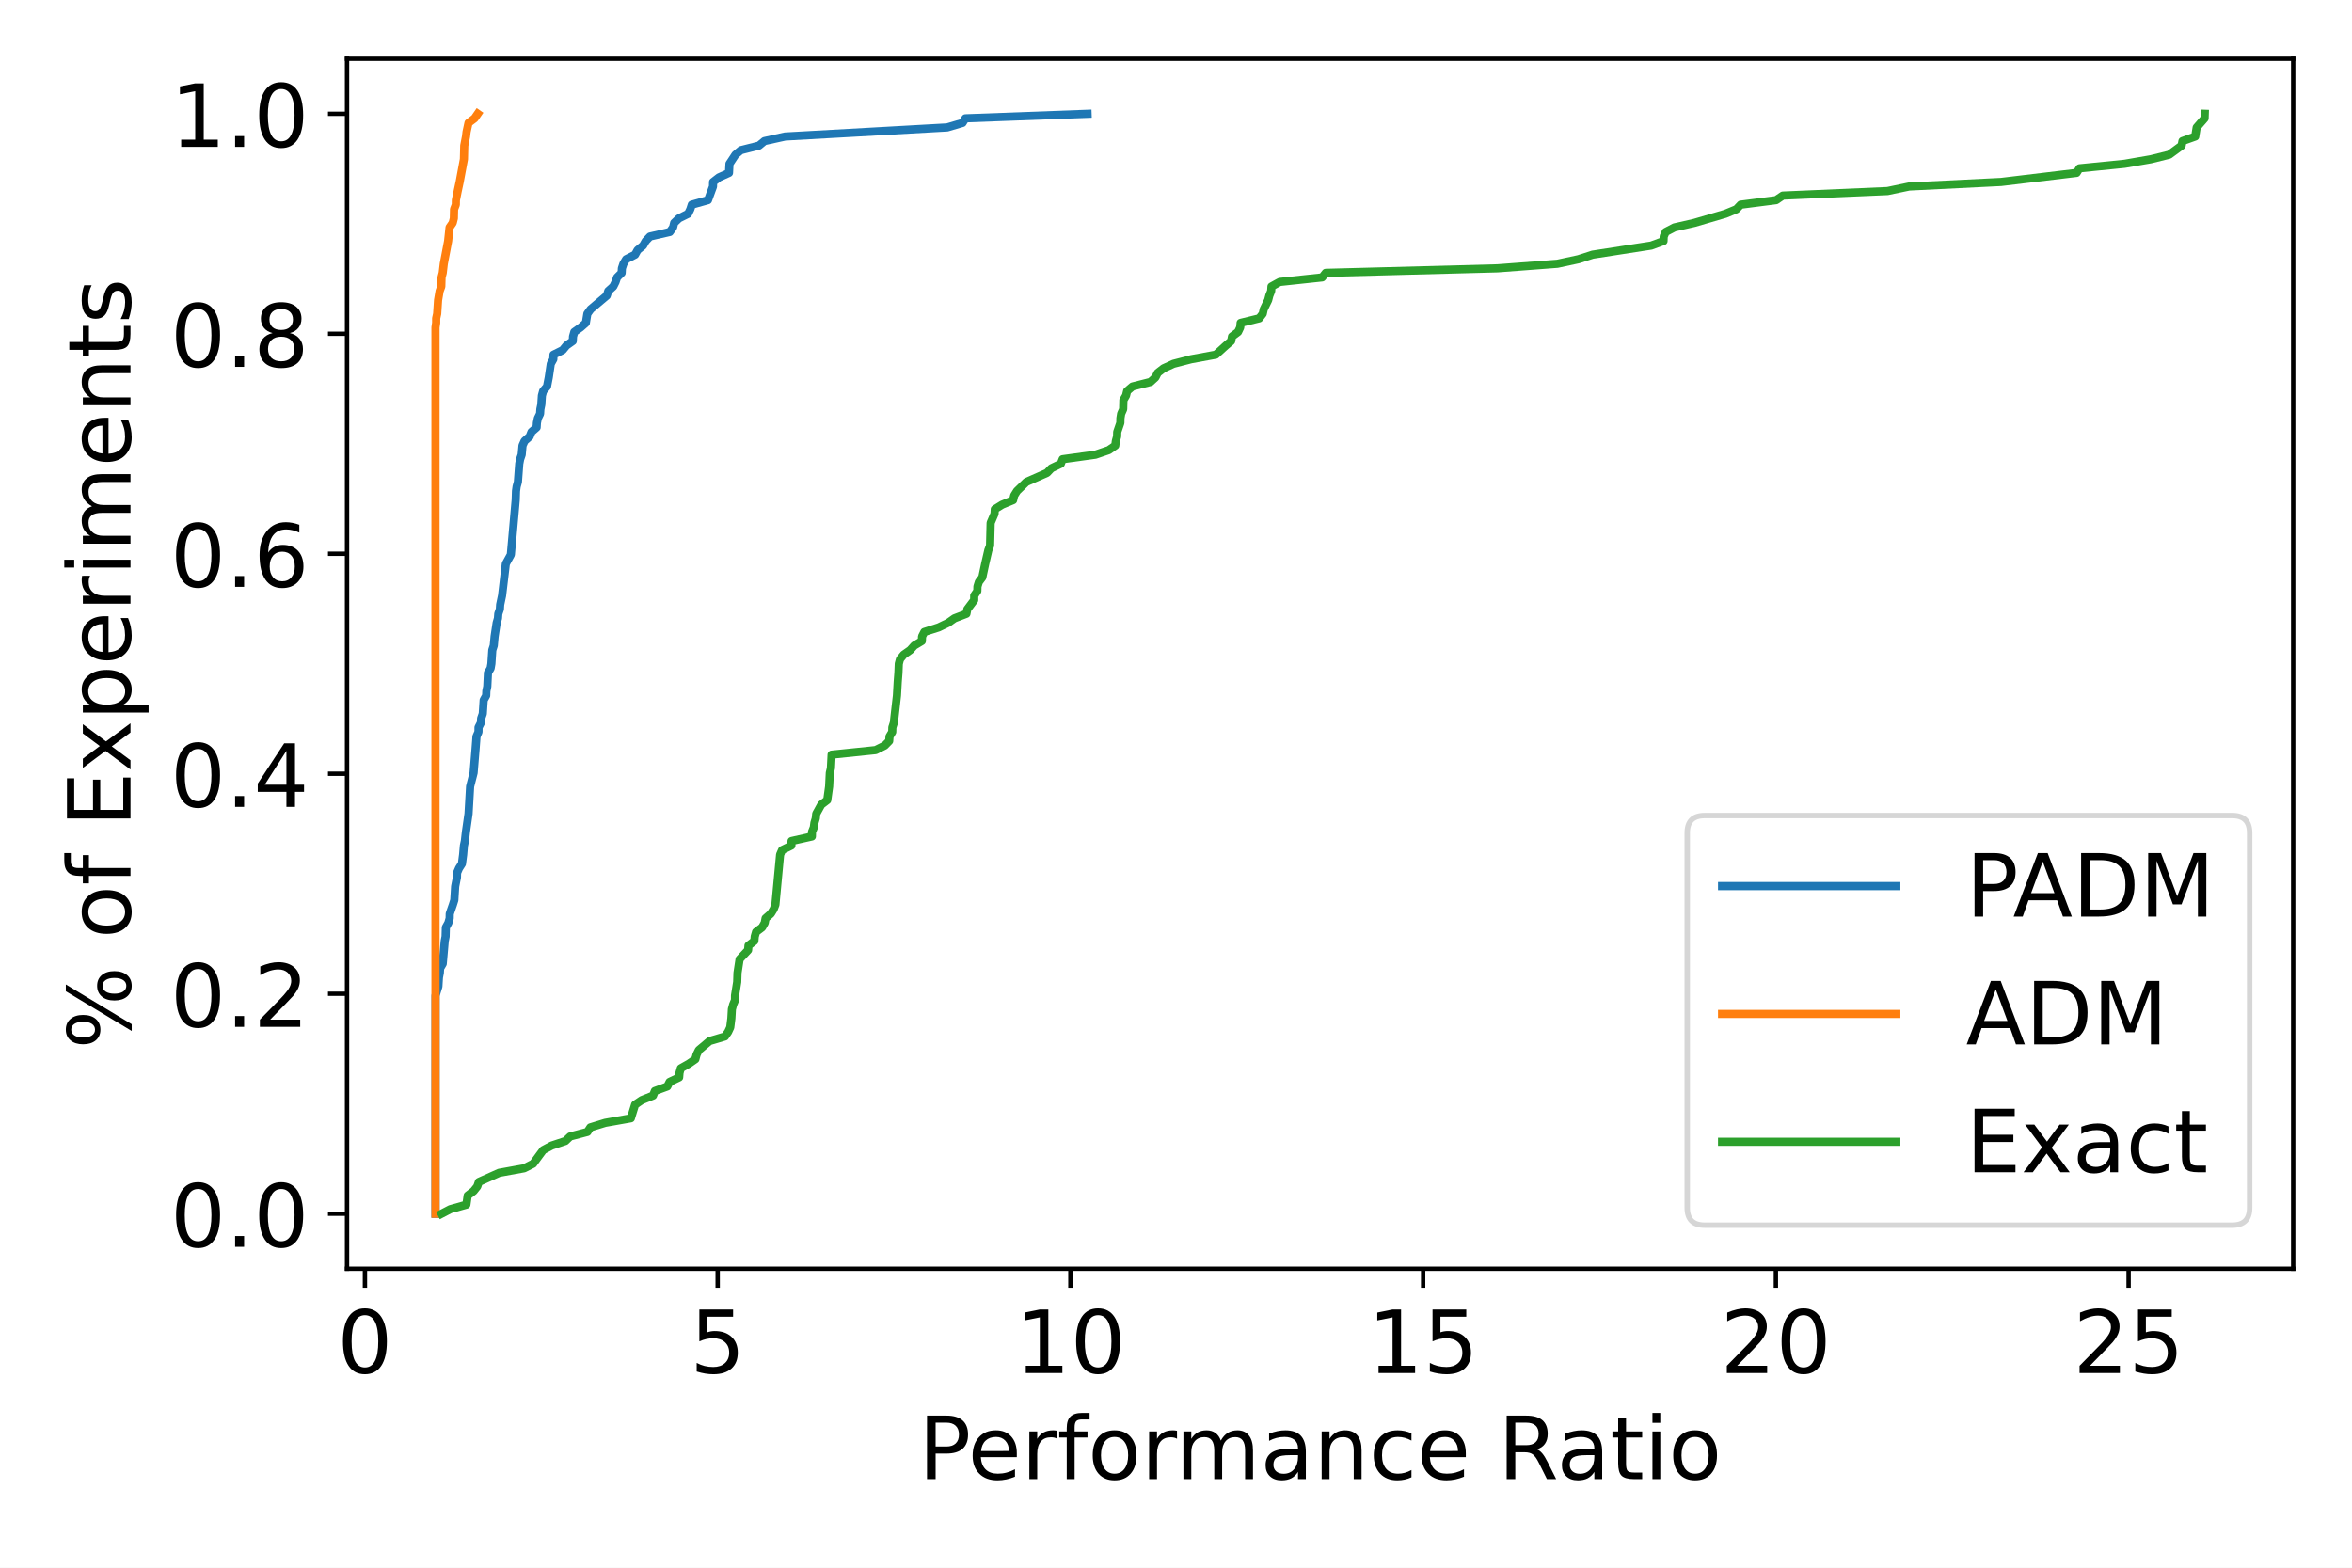
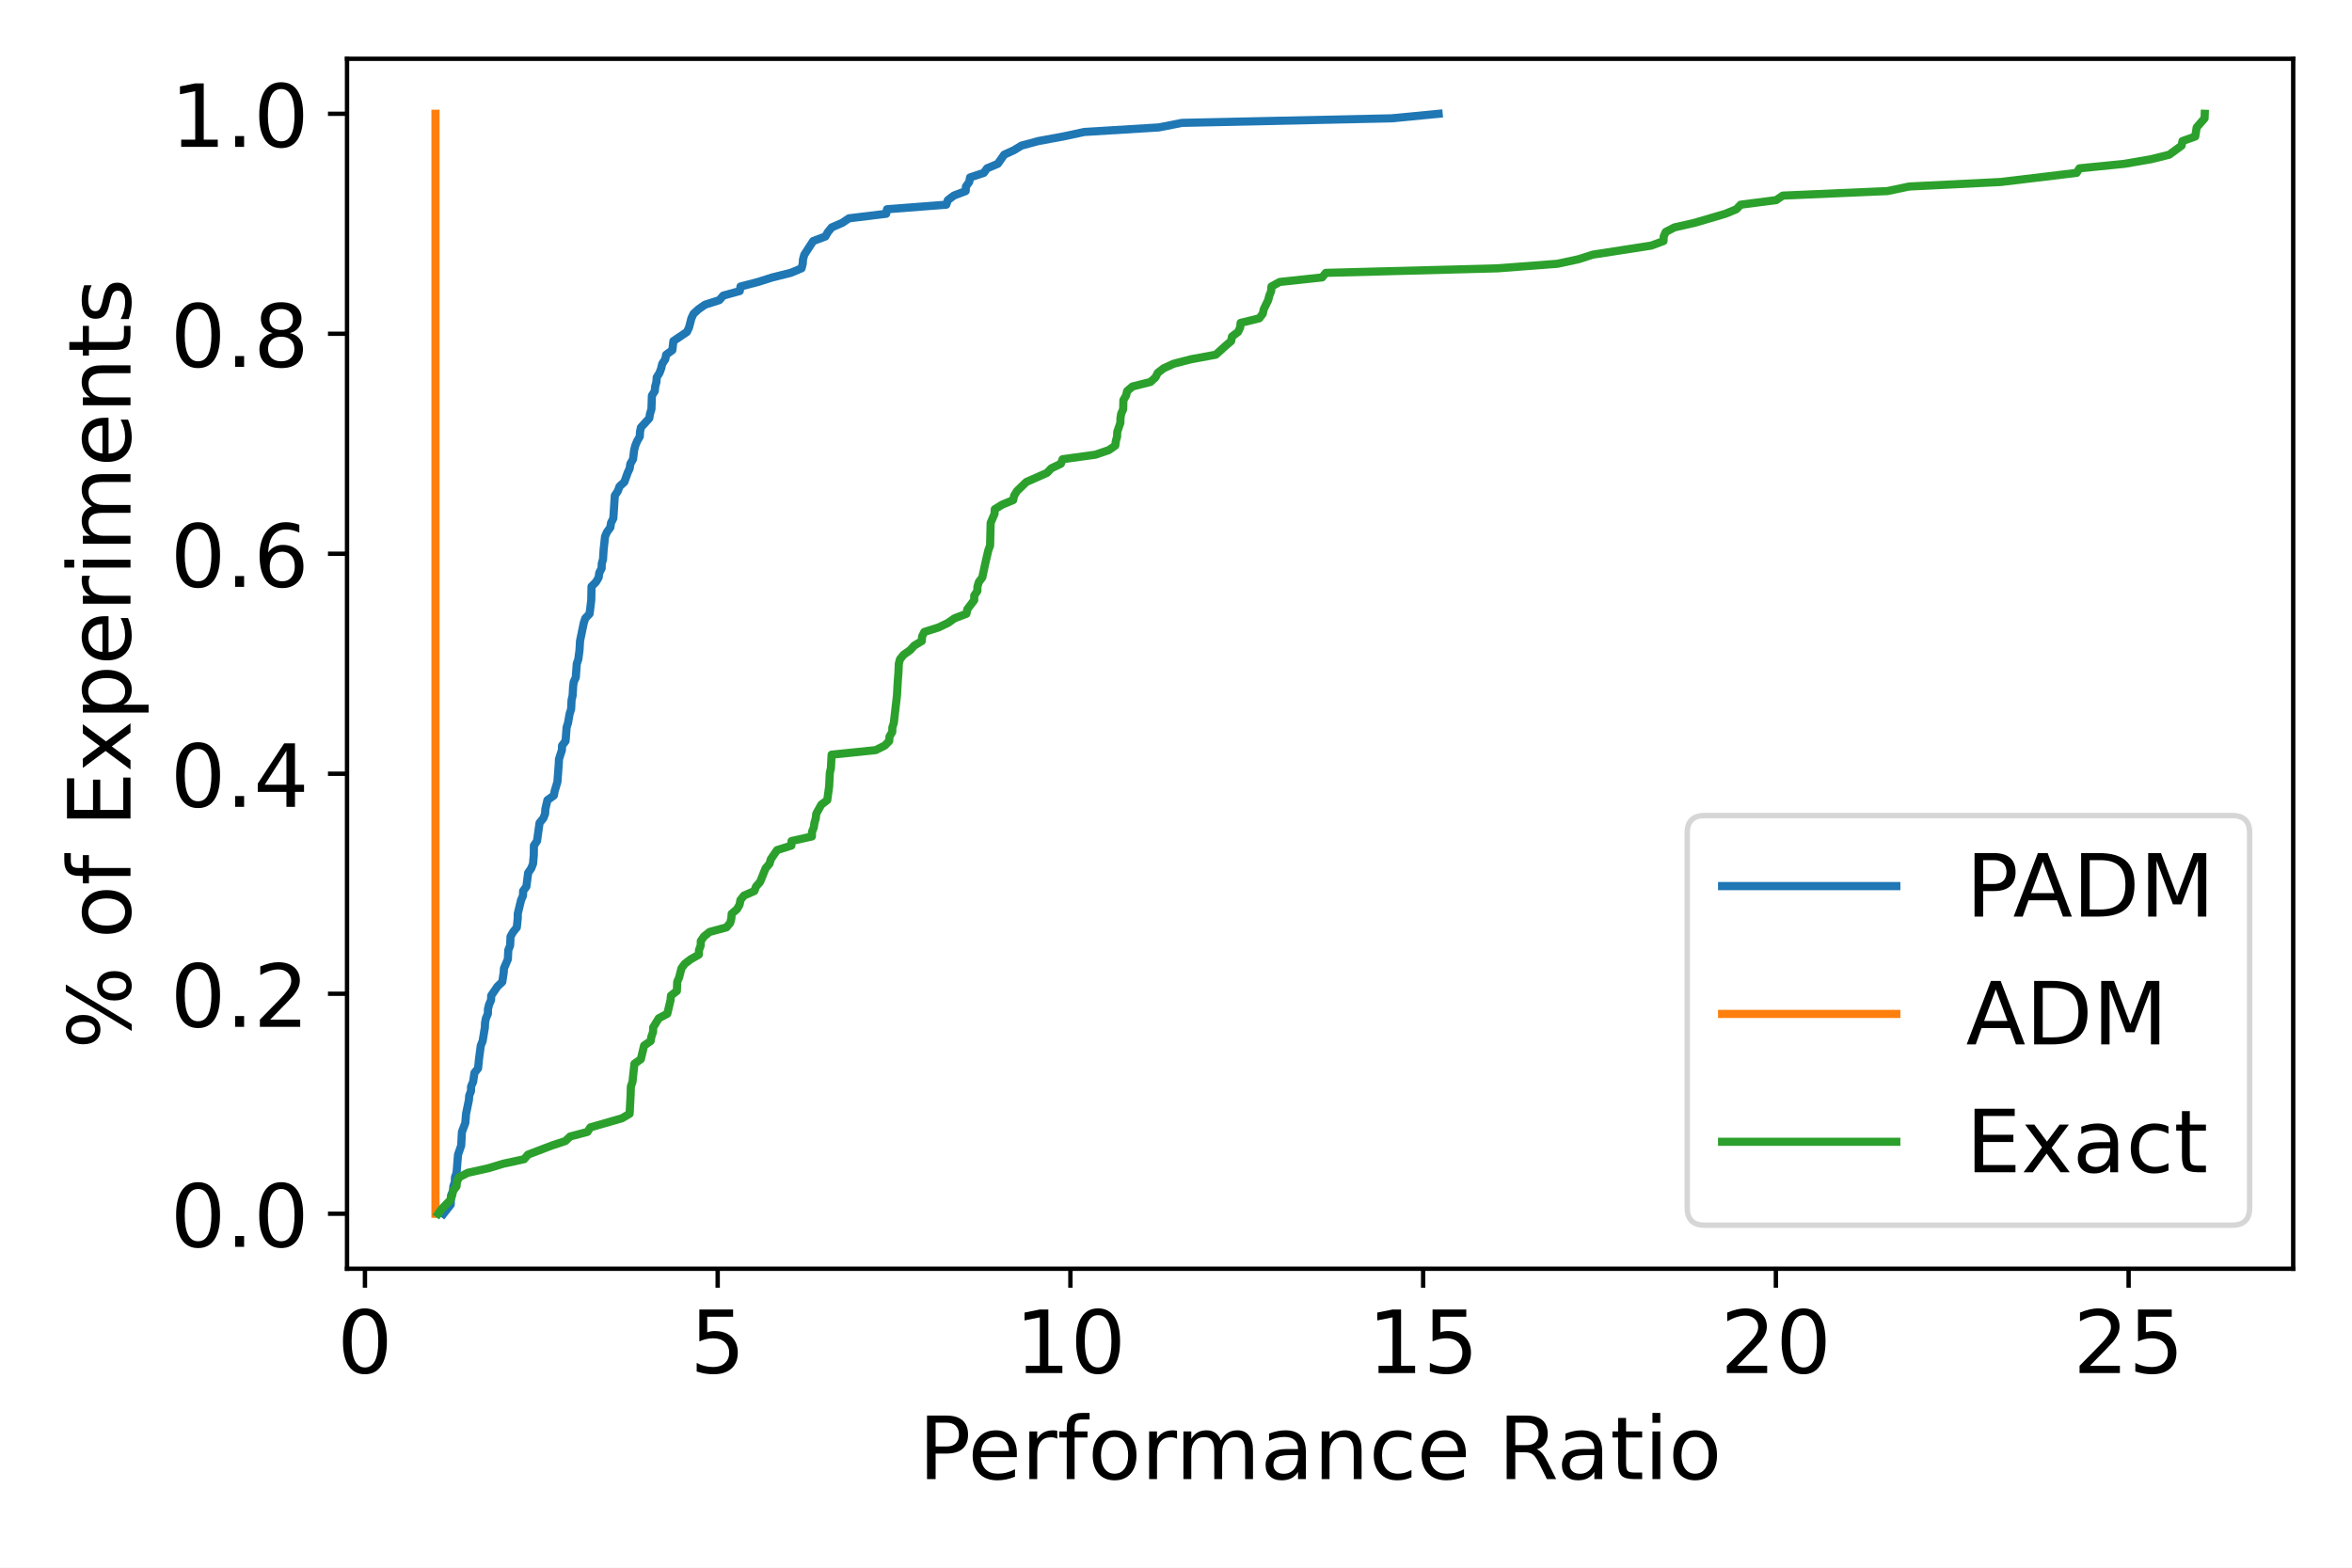
<svg xmlns="http://www.w3.org/2000/svg" xmlns:xlink="http://www.w3.org/1999/xlink" width="432pt" height="288pt" viewBox="0 0 432 288" version="1.1">
  <defs>
    <style type="text/css">*{stroke-linejoin: round; stroke-linecap: butt}</style>
  </defs>
  <g id="figure_1">
    <g id="patch_1">
      <path d="M 0 288  L 432 288  L 432 0  L 0 0  z " style="fill: #ffffff" />
    </g>
    <g id="axes_1">
      <g id="patch_2">
        <path d="M 63.74 233.08  L 421.2 233.08  L 421.2 10.8  L 63.74 10.8  z " style="fill: #ffffff" />
      </g>
      <g id="matplotlib.axis_1">
        <g id="xtick_1">
          <g id="line2d_1">
            <defs>
-               <path id="m99b6106d5b" d="M 0 0  L 0 3.5  " style="stroke: #000000; stroke-width: 0.8" />
-             </defs>
-             <g>
-               <use xlink:href="#m99b6106d5b" x="67.031" y="233.08" style="stroke: #000000; stroke-width: 0.8" />
+               <path id="m016a774d6b" d="M 0 0  L 0 3.5  " style="stroke: #000000; stroke-width: 0.8" />
+             </defs>
+             <g>
+               <use xlink:href="#m016a774d6b" x="67.031" y="233.08" style="stroke: #000000; stroke-width: 0.8" />
            </g>
          </g>
          <g id="text_1">
            <g transform="translate(61.94061 252.2375)scale(0.16 -0.16)">
              <defs>
                <path id="DejaVuSans-30" d="M 2034 4250  Q 1547 4250 1301 3770  Q 1056 3291 1056 2328  Q 1056 1369 1301 889  Q 1547 409 2034 409  Q 2525 409 2770 889  Q 3016 1369 3016 2328  Q 3016 3291 2770 3770  Q 2525 4250 2034 4250  z M 2034 4750  Q 2819 4750 3233 4129  Q 3647 3509 3647 2328  Q 3647 1150 3233 529  Q 2819 -91 2034 -91  Q 1250 -91 836 529  Q 422 1150 422 2328  Q 422 3509 836 4129  Q 1250 4750 2034 4750  z " transform="scale(0.015625)" />
              </defs>
              <use xlink:href="#DejaVuSans-30" />
            </g>
          </g>
        </g>
        <g id="xtick_2">
          <g id="line2d_2">
            <g>
-               <use xlink:href="#m99b6106d5b" x="131.818" y="233.08" style="stroke: #000000; stroke-width: 0.8" />
+               <use xlink:href="#m016a774d6b" x="131.818" y="233.08" style="stroke: #000000; stroke-width: 0.8" />
            </g>
          </g>
          <g id="text_2">
            <g transform="translate(126.7285 252.2375)scale(0.16 -0.16)">
              <defs>
                <path id="DejaVuSans-35" d="M 691 4666  L 3169 4666  L 3169 4134  L 1269 4134  L 1269 2991  Q 1406 3038 1543 3061  Q 1681 3084 1819 3084  Q 2600 3084 3056 2656  Q 3513 2228 3513 1497  Q 3513 744 3044 326  Q 2575 -91 1722 -91  Q 1428 -91 1123 -41  Q 819 9 494 109  L 494 744  Q 775 591 1075 516  Q 1375 441 1709 441  Q 2250 441 2565 725  Q 2881 1009 2881 1497  Q 2881 1984 2565 2268  Q 2250 2553 1709 2553  Q 1456 2553 1204 2497  Q 953 2441 691 2322  L 691 4666  z " transform="scale(0.015625)" />
              </defs>
              <use xlink:href="#DejaVuSans-35" />
            </g>
          </g>
        </g>
        <g id="xtick_3">
          <g id="line2d_3">
            <g>
-               <use xlink:href="#m99b6106d5b" x="196.606" y="233.08" style="stroke: #000000; stroke-width: 0.8" />
+               <use xlink:href="#m016a774d6b" x="196.606" y="233.08" style="stroke: #000000; stroke-width: 0.8" />
            </g>
          </g>
          <g id="text_3">
            <g transform="translate(186.4263 252.2375)scale(0.16 -0.16)">
              <defs>
                <path id="DejaVuSans-31" d="M 794 531  L 1825 531  L 1825 4091  L 703 3866  L 703 4441  L 1819 4666  L 2450 4666  L 2450 531  L 3481 531  L 3481 0  L 794 0  L 794 531  z " transform="scale(0.015625)" />
              </defs>
              <use xlink:href="#DejaVuSans-31" />
              <use xlink:href="#DejaVuSans-30" x="63.623" />
            </g>
          </g>
        </g>
        <g id="xtick_4">
          <g id="line2d_4">
            <g>
-               <use xlink:href="#m99b6106d5b" x="261.394" y="233.08" style="stroke: #000000; stroke-width: 0.8" />
+               <use xlink:href="#m016a774d6b" x="261.394" y="233.08" style="stroke: #000000; stroke-width: 0.8" />
            </g>
          </g>
          <g id="text_4">
            <g transform="translate(251.2142 252.2375)scale(0.16 -0.16)">
              <use xlink:href="#DejaVuSans-31" />
              <use xlink:href="#DejaVuSans-35" x="63.623" />
            </g>
          </g>
        </g>
        <g id="xtick_5">
          <g id="line2d_5">
            <g>
-               <use xlink:href="#m99b6106d5b" x="326.182" y="233.08" style="stroke: #000000; stroke-width: 0.8" />
+               <use xlink:href="#m016a774d6b" x="326.182" y="233.08" style="stroke: #000000; stroke-width: 0.8" />
            </g>
          </g>
          <g id="text_5">
            <g transform="translate(316.0021 252.2375)scale(0.16 -0.16)">
              <defs>
                <path id="DejaVuSans-32" d="M 1228 531  L 3431 531  L 3431 0  L 469 0  L 469 531  Q 828 903 1448 1529  Q 2069 2156 2228 2338  Q 2531 2678 2651 2914  Q 2772 3150 2772 3378  Q 2772 3750 2511 3984  Q 2250 4219 1831 4219  Q 1534 4219 1204 4116  Q 875 4013 500 3803  L 500 4441  Q 881 4594 1212 4672  Q 1544 4750 1819 4750  Q 2544 4750 2975 4387  Q 3406 4025 3406 3419  Q 3406 3131 3298 2873  Q 3191 2616 2906 2266  Q 2828 2175 2409 1742  Q 1991 1309 1228 531  z " transform="scale(0.015625)" />
              </defs>
              <use xlink:href="#DejaVuSans-32" />
              <use xlink:href="#DejaVuSans-30" x="63.623" />
            </g>
          </g>
        </g>
        <g id="xtick_6">
          <g id="line2d_6">
            <g>
-               <use xlink:href="#m99b6106d5b" x="390.97" y="233.08" style="stroke: #000000; stroke-width: 0.8" />
+               <use xlink:href="#m016a774d6b" x="390.97" y="233.08" style="stroke: #000000; stroke-width: 0.8" />
            </g>
          </g>
          <g id="text_6">
            <g transform="translate(380.7899 252.2375)scale(0.16 -0.16)">
              <use xlink:href="#DejaVuSans-32" />
              <use xlink:href="#DejaVuSans-35" x="63.623" />
            </g>
          </g>
        </g>
        <g id="text_7">
          <g transform="translate(168.7012 271.7225)scale(0.16 -0.16)">
            <defs>
              <path id="DejaVuSans-50" d="M 1259 4147  L 1259 2394  L 2053 2394  Q 2494 2394 2734 2622  Q 2975 2850 2975 3272  Q 2975 3691 2734 3919  Q 2494 4147 2053 4147  L 1259 4147  z M 628 4666  L 2053 4666  Q 2838 4666 3239 4311  Q 3641 3956 3641 3272  Q 3641 2581 3239 2228  Q 2838 1875 2053 1875  L 1259 1875  L 1259 0  L 628 0  L 628 4666  z " transform="scale(0.015625)" />
              <path id="DejaVuSans-65" d="M 3597 1894  L 3597 1613  L 953 1613  Q 991 1019 1311 708  Q 1631 397 2203 397  Q 2534 397 2845 478  Q 3156 559 3463 722  L 3463 178  Q 3153 47 2828 -22  Q 2503 -91 2169 -91  Q 1331 -91 842 396  Q 353 884 353 1716  Q 353 2575 817 3079  Q 1281 3584 2069 3584  Q 2775 3584 3186 3129  Q 3597 2675 3597 1894  z M 3022 2063  Q 3016 2534 2758 2815  Q 2500 3097 2075 3097  Q 1594 3097 1305 2825  Q 1016 2553 972 2059  L 3022 2063  z " transform="scale(0.015625)" />
              <path id="DejaVuSans-72" d="M 2631 2963  Q 2534 3019 2420 3045  Q 2306 3072 2169 3072  Q 1681 3072 1420 2755  Q 1159 2438 1159 1844  L 1159 0  L 581 0  L 581 3500  L 1159 3500  L 1159 2956  Q 1341 3275 1631 3429  Q 1922 3584 2338 3584  Q 2397 3584 2469 3576  Q 2541 3569 2628 3553  L 2631 2963  z " transform="scale(0.015625)" />
              <path id="DejaVuSans-66" d="M 2375 4863  L 2375 4384  L 1825 4384  Q 1516 4384 1395 4259  Q 1275 4134 1275 3809  L 1275 3500  L 2222 3500  L 2222 3053  L 1275 3053  L 1275 0  L 697 0  L 697 3053  L 147 3053  L 147 3500  L 697 3500  L 697 3744  Q 697 4328 969 4595  Q 1241 4863 1831 4863  L 2375 4863  z " transform="scale(0.015625)" />
              <path id="DejaVuSans-6f" d="M 1959 3097  Q 1497 3097 1228 2736  Q 959 2375 959 1747  Q 959 1119 1226 758  Q 1494 397 1959 397  Q 2419 397 2687 759  Q 2956 1122 2956 1747  Q 2956 2369 2687 2733  Q 2419 3097 1959 3097  z M 1959 3584  Q 2709 3584 3137 3096  Q 3566 2609 3566 1747  Q 3566 888 3137 398  Q 2709 -91 1959 -91  Q 1206 -91 779 398  Q 353 888 353 1747  Q 353 2609 779 3096  Q 1206 3584 1959 3584  z " transform="scale(0.015625)" />
              <path id="DejaVuSans-6d" d="M 3328 2828  Q 3544 3216 3844 3400  Q 4144 3584 4550 3584  Q 5097 3584 5394 3201  Q 5691 2819 5691 2113  L 5691 0  L 5113 0  L 5113 2094  Q 5113 2597 4934 2840  Q 4756 3084 4391 3084  Q 3944 3084 3684 2787  Q 3425 2491 3425 1978  L 3425 0  L 2847 0  L 2847 2094  Q 2847 2600 2669 2842  Q 2491 3084 2119 3084  Q 1678 3084 1418 2786  Q 1159 2488 1159 1978  L 1159 0  L 581 0  L 581 3500  L 1159 3500  L 1159 2956  Q 1356 3278 1631 3431  Q 1906 3584 2284 3584  Q 2666 3584 2933 3390  Q 3200 3197 3328 2828  z " transform="scale(0.015625)" />
              <path id="DejaVuSans-61" d="M 2194 1759  Q 1497 1759 1228 1600  Q 959 1441 959 1056  Q 959 750 1161 570  Q 1363 391 1709 391  Q 2188 391 2477 730  Q 2766 1069 2766 1631  L 2766 1759  L 2194 1759  z M 3341 1997  L 3341 0  L 2766 0  L 2766 531  Q 2569 213 2275 61  Q 1981 -91 1556 -91  Q 1019 -91 701 211  Q 384 513 384 1019  Q 384 1609 779 1909  Q 1175 2209 1959 2209  L 2766 2209  L 2766 2266  Q 2766 2663 2505 2880  Q 2244 3097 1772 3097  Q 1472 3097 1187 3025  Q 903 2953 641 2809  L 641 3341  Q 956 3463 1253 3523  Q 1550 3584 1831 3584  Q 2591 3584 2966 3190  Q 3341 2797 3341 1997  z " transform="scale(0.015625)" />
              <path id="DejaVuSans-6e" d="M 3513 2113  L 3513 0  L 2938 0  L 2938 2094  Q 2938 2591 2744 2837  Q 2550 3084 2163 3084  Q 1697 3084 1428 2787  Q 1159 2491 1159 1978  L 1159 0  L 581 0  L 581 3500  L 1159 3500  L 1159 2956  Q 1366 3272 1645 3428  Q 1925 3584 2291 3584  Q 2894 3584 3203 3211  Q 3513 2838 3513 2113  z " transform="scale(0.015625)" />
              <path id="DejaVuSans-63" d="M 3122 3366  L 3122 2828  Q 2878 2963 2633 3030  Q 2388 3097 2138 3097  Q 1578 3097 1268 2742  Q 959 2388 959 1747  Q 959 1106 1268 751  Q 1578 397 2138 397  Q 2388 397 2633 464  Q 2878 531 3122 666  L 3122 134  Q 2881 22 2623 -34  Q 2366 -91 2075 -91  Q 1284 -91 818 406  Q 353 903 353 1747  Q 353 2603 823 3093  Q 1294 3584 2113 3584  Q 2378 3584 2631 3529  Q 2884 3475 3122 3366  z " transform="scale(0.015625)" />
              <path id="DejaVuSans-20" transform="scale(0.015625)" />
              <path id="DejaVuSans-52" d="M 2841 2188  Q 3044 2119 3236 1894  Q 3428 1669 3622 1275  L 4263 0  L 3584 0  L 2988 1197  Q 2756 1666 2539 1819  Q 2322 1972 1947 1972  L 1259 1972  L 1259 0  L 628 0  L 628 4666  L 2053 4666  Q 2853 4666 3247 4331  Q 3641 3997 3641 3322  Q 3641 2881 3436 2590  Q 3231 2300 2841 2188  z M 1259 4147  L 1259 2491  L 2053 2491  Q 2509 2491 2742 2702  Q 2975 2913 2975 3322  Q 2975 3731 2742 3939  Q 2509 4147 2053 4147  L 1259 4147  z " transform="scale(0.015625)" />
              <path id="DejaVuSans-74" d="M 1172 4494  L 1172 3500  L 2356 3500  L 2356 3053  L 1172 3053  L 1172 1153  Q 1172 725 1289 603  Q 1406 481 1766 481  L 2356 481  L 2356 0  L 1766 0  Q 1100 0 847 248  Q 594 497 594 1153  L 594 3053  L 172 3053  L 172 3500  L 594 3500  L 594 4494  L 1172 4494  z " transform="scale(0.015625)" />
              <path id="DejaVuSans-69" d="M 603 3500  L 1178 3500  L 1178 0  L 603 0  L 603 3500  z M 603 4863  L 1178 4863  L 1178 4134  L 603 4134  L 603 4863  z " transform="scale(0.015625)" />
            </defs>
            <use xlink:href="#DejaVuSans-50" />
            <use xlink:href="#DejaVuSans-65" x="56.678" />
            <use xlink:href="#DejaVuSans-72" x="118.201" />
            <use xlink:href="#DejaVuSans-66" x="159.314" />
            <use xlink:href="#DejaVuSans-6f" x="194.52" />
            <use xlink:href="#DejaVuSans-72" x="255.701" />
            <use xlink:href="#DejaVuSans-6d" x="295.064" />
            <use xlink:href="#DejaVuSans-61" x="392.477" />
            <use xlink:href="#DejaVuSans-6e" x="453.756" />
            <use xlink:href="#DejaVuSans-63" x="517.135" />
            <use xlink:href="#DejaVuSans-65" x="572.115" />
            <use xlink:href="#DejaVuSans-20" x="633.639" />
            <use xlink:href="#DejaVuSans-52" x="665.426" />
            <use xlink:href="#DejaVuSans-61" x="732.658" />
            <use xlink:href="#DejaVuSans-74" x="793.938" />
            <use xlink:href="#DejaVuSans-69" x="833.146" />
            <use xlink:href="#DejaVuSans-6f" x="860.93" />
          </g>
        </g>
      </g>
      <g id="matplotlib.axis_2">
        <g id="ytick_1">
          <g id="line2d_7">
            <defs>
-               <path id="m0a23c5de85" d="M 0 0  L -3.5 0  " style="stroke: #000000; stroke-width: 0.8" />
-             </defs>
-             <g>
-               <use xlink:href="#m0a23c5de85" x="63.74" y="222.976" style="stroke: #000000; stroke-width: 0.8" />
+               <path id="m49ca33a244" d="M 0 0  L -3.5 0  " style="stroke: #000000; stroke-width: 0.8" />
+             </defs>
+             <g>
+               <use xlink:href="#m49ca33a244" x="63.74" y="222.976" style="stroke: #000000; stroke-width: 0.8" />
            </g>
          </g>
          <g id="text_8">
            <g transform="translate(31.295 229.0551)scale(0.16 -0.16)">
              <defs>
                <path id="DejaVuSans-2e" d="M 684 794  L 1344 794  L 1344 0  L 684 0  L 684 794  z " transform="scale(0.015625)" />
              </defs>
              <use xlink:href="#DejaVuSans-30" />
              <use xlink:href="#DejaVuSans-2e" x="63.623" />
              <use xlink:href="#DejaVuSans-30" x="95.41" />
            </g>
          </g>
        </g>
        <g id="ytick_2">
          <g id="line2d_8">
            <g>
-               <use xlink:href="#m0a23c5de85" x="63.74" y="182.562" style="stroke: #000000; stroke-width: 0.8" />
+               <use xlink:href="#m49ca33a244" x="63.74" y="182.562" style="stroke: #000000; stroke-width: 0.8" />
            </g>
          </g>
          <g id="text_9">
            <g transform="translate(31.295 188.6406)scale(0.16 -0.16)">
              <use xlink:href="#DejaVuSans-30" />
              <use xlink:href="#DejaVuSans-2e" x="63.623" />
              <use xlink:href="#DejaVuSans-32" x="95.41" />
            </g>
          </g>
        </g>
        <g id="ytick_3">
          <g id="line2d_9">
            <g>
-               <use xlink:href="#m0a23c5de85" x="63.74" y="142.147" style="stroke: #000000; stroke-width: 0.8" />
+               <use xlink:href="#m49ca33a244" x="63.74" y="142.147" style="stroke: #000000; stroke-width: 0.8" />
            </g>
          </g>
          <g id="text_10">
            <g transform="translate(31.295 148.226)scale(0.16 -0.16)">
              <defs>
                <path id="DejaVuSans-34" d="M 2419 4116  L 825 1625  L 2419 1625  L 2419 4116  z M 2253 4666  L 3047 4666  L 3047 1625  L 3713 1625  L 3713 1100  L 3047 1100  L 3047 0  L 2419 0  L 2419 1100  L 313 1100  L 313 1709  L 2253 4666  z " transform="scale(0.015625)" />
              </defs>
              <use xlink:href="#DejaVuSans-30" />
              <use xlink:href="#DejaVuSans-2e" x="63.623" />
              <use xlink:href="#DejaVuSans-34" x="95.41" />
            </g>
          </g>
        </g>
        <g id="ytick_4">
          <g id="line2d_10">
            <g>
-               <use xlink:href="#m0a23c5de85" x="63.74" y="101.733" style="stroke: #000000; stroke-width: 0.8" />
+               <use xlink:href="#m49ca33a244" x="63.74" y="101.733" style="stroke: #000000; stroke-width: 0.8" />
            </g>
          </g>
          <g id="text_11">
            <g transform="translate(31.295 107.8115)scale(0.16 -0.16)">
              <defs>
                <path id="DejaVuSans-36" d="M 2113 2584  Q 1688 2584 1439 2293  Q 1191 2003 1191 1497  Q 1191 994 1439 701  Q 1688 409 2113 409  Q 2538 409 2786 701  Q 3034 994 3034 1497  Q 3034 2003 2786 2293  Q 2538 2584 2113 2584  z M 3366 4563  L 3366 3988  Q 3128 4100 2886 4159  Q 2644 4219 2406 4219  Q 1781 4219 1451 3797  Q 1122 3375 1075 2522  Q 1259 2794 1537 2939  Q 1816 3084 2150 3084  Q 2853 3084 3261 2657  Q 3669 2231 3669 1497  Q 3669 778 3244 343  Q 2819 -91 2113 -91  Q 1303 -91 875 529  Q 447 1150 447 2328  Q 447 3434 972 4092  Q 1497 4750 2381 4750  Q 2619 4750 2861 4703  Q 3103 4656 3366 4563  z " transform="scale(0.015625)" />
              </defs>
              <use xlink:href="#DejaVuSans-30" />
              <use xlink:href="#DejaVuSans-2e" x="63.623" />
              <use xlink:href="#DejaVuSans-36" x="95.41" />
            </g>
          </g>
        </g>
        <g id="ytick_5">
          <g id="line2d_11">
            <g>
-               <use xlink:href="#m0a23c5de85" x="63.74" y="61.318" style="stroke: #000000; stroke-width: 0.8" />
+               <use xlink:href="#m49ca33a244" x="63.74" y="61.318" style="stroke: #000000; stroke-width: 0.8" />
            </g>
          </g>
          <g id="text_12">
            <g transform="translate(31.295 67.39693)scale(0.16 -0.16)">
              <defs>
                <path id="DejaVuSans-38" d="M 2034 2216  Q 1584 2216 1326 1975  Q 1069 1734 1069 1313  Q 1069 891 1326 650  Q 1584 409 2034 409  Q 2484 409 2743 651  Q 3003 894 3003 1313  Q 3003 1734 2745 1975  Q 2488 2216 2034 2216  z M 1403 2484  Q 997 2584 770 2862  Q 544 3141 544 3541  Q 544 4100 942 4425  Q 1341 4750 2034 4750  Q 2731 4750 3128 4425  Q 3525 4100 3525 3541  Q 3525 3141 3298 2862  Q 3072 2584 2669 2484  Q 3125 2378 3379 2068  Q 3634 1759 3634 1313  Q 3634 634 3220 271  Q 2806 -91 2034 -91  Q 1263 -91 848 271  Q 434 634 434 1313  Q 434 1759 690 2068  Q 947 2378 1403 2484  z M 1172 3481  Q 1172 3119 1398 2916  Q 1625 2713 2034 2713  Q 2441 2713 2670 2916  Q 2900 3119 2900 3481  Q 2900 3844 2670 4047  Q 2441 4250 2034 4250  Q 1625 4250 1398 4047  Q 1172 3844 1172 3481  z " transform="scale(0.015625)" />
              </defs>
              <use xlink:href="#DejaVuSans-30" />
              <use xlink:href="#DejaVuSans-2e" x="63.623" />
              <use xlink:href="#DejaVuSans-38" x="95.41" />
            </g>
          </g>
        </g>
        <g id="ytick_6">
          <g id="line2d_12">
            <g>
-               <use xlink:href="#m0a23c5de85" x="63.74" y="20.904" style="stroke: #000000; stroke-width: 0.8" />
+               <use xlink:href="#m49ca33a244" x="63.74" y="20.904" style="stroke: #000000; stroke-width: 0.8" />
            </g>
          </g>
          <g id="text_13">
            <g transform="translate(31.295 26.98239)scale(0.16 -0.16)">
              <use xlink:href="#DejaVuSans-31" />
              <use xlink:href="#DejaVuSans-2e" x="63.623" />
              <use xlink:href="#DejaVuSans-30" x="95.41" />
            </g>
          </g>
        </g>
        <g id="text_14">
          <g transform="translate(23.9675 192.7287)rotate(-90)scale(0.16 -0.16)">
            <defs>
              <path id="DejaVuSans-25" d="M 4653 2053  Q 4381 2053 4226 1822  Q 4072 1591 4072 1178  Q 4072 772 4226 539  Q 4381 306 4653 306  Q 4919 306 5073 539  Q 5228 772 5228 1178  Q 5228 1588 5073 1820  Q 4919 2053 4653 2053  z M 4653 2450  Q 5147 2450 5437 2106  Q 5728 1763 5728 1178  Q 5728 594 5436 251  Q 5144 -91 4653 -91  Q 4153 -91 3862 251  Q 3572 594 3572 1178  Q 3572 1766 3864 2108  Q 4156 2450 4653 2450  z M 1428 4353  Q 1159 4353 1004 4120  Q 850 3888 850 3481  Q 850 3069 1003 2837  Q 1156 2606 1428 2606  Q 1700 2606 1854 2837  Q 2009 3069 2009 3481  Q 2009 3884 1853 4118  Q 1697 4353 1428 4353  z M 4250 4750  L 4750 4750  L 1831 -91  L 1331 -91  L 4250 4750  z M 1428 4750  Q 1922 4750 2215 4408  Q 2509 4066 2509 3481  Q 2509 2891 2217 2550  Q 1925 2209 1428 2209  Q 931 2209 642 2551  Q 353 2894 353 3481  Q 353 4063 643 4406  Q 934 4750 1428 4750  z " transform="scale(0.015625)" />
              <path id="DejaVuSans-45" d="M 628 4666  L 3578 4666  L 3578 4134  L 1259 4134  L 1259 2753  L 3481 2753  L 3481 2222  L 1259 2222  L 1259 531  L 3634 531  L 3634 0  L 628 0  L 628 4666  z " transform="scale(0.015625)" />
              <path id="DejaVuSans-78" d="M 3513 3500  L 2247 1797  L 3578 0  L 2900 0  L 1881 1375  L 863 0  L 184 0  L 1544 1831  L 300 3500  L 978 3500  L 1906 2253  L 2834 3500  L 3513 3500  z " transform="scale(0.015625)" />
              <path id="DejaVuSans-70" d="M 1159 525  L 1159 -1331  L 581 -1331  L 581 3500  L 1159 3500  L 1159 2969  Q 1341 3281 1617 3432  Q 1894 3584 2278 3584  Q 2916 3584 3314 3078  Q 3713 2572 3713 1747  Q 3713 922 3314 415  Q 2916 -91 2278 -91  Q 1894 -91 1617 61  Q 1341 213 1159 525  z M 3116 1747  Q 3116 2381 2855 2742  Q 2594 3103 2138 3103  Q 1681 3103 1420 2742  Q 1159 2381 1159 1747  Q 1159 1113 1420 752  Q 1681 391 2138 391  Q 2594 391 2855 752  Q 3116 1113 3116 1747  z " transform="scale(0.015625)" />
              <path id="DejaVuSans-73" d="M 2834 3397  L 2834 2853  Q 2591 2978 2328 3040  Q 2066 3103 1784 3103  Q 1356 3103 1142 2972  Q 928 2841 928 2578  Q 928 2378 1081 2264  Q 1234 2150 1697 2047  L 1894 2003  Q 2506 1872 2764 1633  Q 3022 1394 3022 966  Q 3022 478 2636 193  Q 2250 -91 1575 -91  Q 1294 -91 989 -36  Q 684 19 347 128  L 347 722  Q 666 556 975 473  Q 1284 391 1588 391  Q 1994 391 2212 530  Q 2431 669 2431 922  Q 2431 1156 2273 1281  Q 2116 1406 1581 1522  L 1381 1569  Q 847 1681 609 1914  Q 372 2147 372 2553  Q 372 3047 722 3315  Q 1072 3584 1716 3584  Q 2034 3584 2315 3537  Q 2597 3491 2834 3397  z " transform="scale(0.015625)" />
            </defs>
            <use xlink:href="#DejaVuSans-25" />
            <use xlink:href="#DejaVuSans-20" x="95.02" />
            <use xlink:href="#DejaVuSans-6f" x="126.807" />
            <use xlink:href="#DejaVuSans-66" x="187.988" />
            <use xlink:href="#DejaVuSans-20" x="223.193" />
            <use xlink:href="#DejaVuSans-45" x="254.98" />
            <use xlink:href="#DejaVuSans-78" x="318.164" />
            <use xlink:href="#DejaVuSans-70" x="377.344" />
            <use xlink:href="#DejaVuSans-65" x="440.82" />
            <use xlink:href="#DejaVuSans-72" x="502.344" />
            <use xlink:href="#DejaVuSans-69" x="543.457" />
            <use xlink:href="#DejaVuSans-6d" x="571.24" />
            <use xlink:href="#DejaVuSans-65" x="668.652" />
            <use xlink:href="#DejaVuSans-6e" x="730.176" />
            <use xlink:href="#DejaVuSans-74" x="793.555" />
            <use xlink:href="#DejaVuSans-73" x="832.764" />
          </g>
        </g>
      </g>
      <g id="line2d_13">
-         <path d="M 79.988 222.976  L 79.997 182.896  L 80.514 181.226  L 80.618 179.556  L 80.782 178.721  L 80.831 177.886  L 81.317 177.051  L 81.683 172.876  L 81.845 172.041  L 81.892 170.371  L 82.352 169.536  L 82.591 168.701  L 82.604 167.866  L 83.183 166.196  L 83.444 165.361  L 83.598 162.856  L 83.925 161.186  L 83.948 160.351  L 84.306 159.516  L 84.842 158.68  L 85.063 157.01  L 85.207 155.34  L 85.387 154.505  L 85.577 152.835  L 86.058 149.495  L 86.345 144.485  L 86.985 141.98  L 87.33 137.805  L 87.46 136.135  L 87.519 135.3  L 87.884 134.465  L 87.891 133.63  L 88.317 132.795  L 88.378 131.96  L 88.672 131.125  L 88.835 128.62  L 89.298 127.785  L 89.329 126.95  L 89.5 126.115  L 89.624 123.61  L 90.107 122.775  L 90.253 121.94  L 90.419 119.435  L 90.688 118.6  L 90.844 116.93  L 91.221 114.425  L 91.463 113.59  L 91.525 112.755  L 91.814 111.92  L 91.866 111.085  L 92.216 109.415  L 92.81 104.405  L 92.908 103.57  L 93.828 101.9  L 94.718 91.88  L 94.777 90.21  L 94.893 89.375  L 95.125 88.54  L 95.373 85.2  L 95.534 84.364  L 95.821 83.529  L 95.973 81.859  L 96.345 81.024  L 97.29 80.189  L 97.617 79.354  L 98.564 78.519  L 98.615 77.684  L 98.788 76.849  L 99.195 76.014  L 99.249 75.179  L 99.421 74.344  L 99.534 72.674  L 99.763 71.839  L 100.472 71.004  L 100.793 69.334  L 101.163 66.829  L 101.629 65.994  L 101.663 65.159  L 103.344 64.324  L 104.028 63.489  L 105.202 62.654  L 105.249 61.819  L 105.485 60.984  L 106.656 60.149  L 107.606 59.314  L 107.881 57.644  L 108.487 56.809  L 111.454 54.304  L 111.72 53.469  L 112.642 52.634  L 113.057 51.799  L 113.34 50.964  L 114.178 50.129  L 114.224 49.294  L 114.504 48.459  L 115.002 47.624  L 116.646 46.789  L 117.104 45.954  L 118.121 45.119  L 118.595 44.284  L 119.384 43.449  L 123.022 42.614  L 123.624 41.779  L 123.83 40.944  L 124.706 40.109  L 126.39 39.274  L 126.794 38.439  L 127.064 37.604  L 130.041 36.769  L 130.961 34.264  L 130.976 33.429  L 132.057 32.594  L 133.899 31.759  L 133.986 30.089  L 135.087 28.419  L 136.09 27.584  L 139.403 26.749  L 140.41 25.914  L 144.202 25.079  L 173.968 23.409  L 176.803 22.574  L 177.318 21.739  L 199.754 20.904  L 199.754 20.904  " clip-path="url(#p98503e1cd4)" style="fill: none; stroke: #1f77b4; stroke-width: 1.5; stroke-linecap: square" />
+         <path d="M 81.469 222.976  L 82.778 221.306  L 82.844 219.636  L 83.205 218.801  L 83.266 217.966  L 83.542 217.131  L 83.561 216.296  L 83.858 215.461  L 84.128 212.121  L 84.71 210.451  L 84.799 208.781  L 84.846 207.946  L 85.47 206.276  L 85.603 204.606  L 86.125 202.101  L 86.182 201.266  L 86.514 200.431  L 86.519 199.596  L 86.893 198.761  L 87.143 197.091  L 87.812 196.256  L 87.976 194.586  L 88.307 192.081  L 88.646 191.246  L 89.059 188.741  L 89.09 187.906  L 89.249 187.071  L 89.613 186.236  L 89.622 185.401  L 89.828 184.566  L 90.192 183.731  L 90.226 182.896  L 91.373 181.226  L 92.253 180.391  L 92.507 178.721  L 92.566 177.886  L 93.283 176.216  L 93.358 174.546  L 93.694 173.711  L 93.776 172.041  L 94.256 171.206  L 94.925 170.371  L 95.097 168.701  L 95.099 167.866  L 95.702 165.361  L 96.062 164.526  L 96.083 163.691  L 96.686 162.856  L 97.008 160.351  L 97.582 159.516  L 97.902 158.68  L 98.045 157.01  L 98.063 155.34  L 98.635 154.505  L 99.104 151.165  L 99.797 150.33  L 100.12 149.495  L 100.164 148.66  L 100.549 146.99  L 101.715 146.155  L 101.88 145.32  L 102.382 143.65  L 102.632 140.31  L 102.666 139.475  L 103.204 137.805  L 103.238 136.97  L 103.88 136.135  L 104.008 134.465  L 104.069 133.63  L 104.335 132.795  L 104.624 131.125  L 104.9 130.29  L 104.98 128.62  L 105.174 127.785  L 105.268 126.115  L 105.376 125.28  L 105.759 124.445  L 105.938 121.94  L 106.223 121.105  L 106.441 119.435  L 106.535 117.765  L 107.224 114.425  L 107.499 113.59  L 108.291 112.755  L 108.597 110.25  L 108.649 107.745  L 109.475 106.91  L 109.958 106.075  L 110.068 105.24  L 110.502 104.405  L 110.519 103.57  L 110.761 102.735  L 110.863 101.065  L 111.132 98.56  L 111.496 97.725  L 112.107 96.89  L 112.229 96.055  L 112.653 95.22  L 112.926 91.045  L 113.484 90.21  L 113.784 89.375  L 114.681 88.54  L 115.28 86.87  L 115.659 86.035  L 115.781 85.2  L 116.27 84.364  L 116.473 82.694  L 116.684 81.859  L 117.032 81.024  L 117.512 80.189  L 117.55 79.354  L 117.725 78.519  L 119.251 76.849  L 119.391 76.014  L 119.651 75.179  L 119.738 72.674  L 120.268 71.839  L 120.342 71.004  L 120.571 70.169  L 120.617 69.334  L 121.137 68.499  L 121.447 67.664  L 121.636 66.829  L 122.194 65.994  L 122.356 65.159  L 123.491 64.324  L 123.685 62.654  L 126.169 60.984  L 126.56 60.149  L 126.993 58.479  L 127.383 57.644  L 128.295 56.809  L 129.499 55.974  L 132.123 55.139  L 132.841 54.304  L 135.87 53.469  L 136.014 52.634  L 139.234 51.799  L 141.86 50.964  L 145.216 50.129  L 147.221 49.294  L 147.438 48.459  L 147.495 47.624  L 147.729 46.789  L 149.357 44.284  L 151.589 43.449  L 152.077 42.614  L 152.762 41.779  L 154.691 40.944  L 155.934 40.109  L 162.767 39.274  L 162.926 38.439  L 173.804 37.604  L 174.092 36.769  L 175.19 35.934  L 177.368 35.099  L 177.416 34.264  L 178.024 33.429  L 178.174 32.594  L 180.704 31.759  L 181.294 30.924  L 183.273 30.089  L 184.441 28.419  L 186.249 27.584  L 187.617 26.749  L 190.718 25.914  L 195.251 25.079  L 199.162 24.244  L 212.837 23.409  L 217.099 22.574  L 255.562 21.739  L 264.237 20.904  L 264.237 20.904  " clip-path="url(#p48d1c677df)" style="fill: none; stroke: #1f77b4; stroke-width: 1.5; stroke-linecap: square" />
      </g>
      <g id="line2d_14">
-         <path d="M 79.988 222.976  L 79.988 60.149  L 80.112 59.314  L 80.114 58.479  L 80.298 57.644  L 80.462 55.139  L 80.745 53.469  L 81.053 52.634  L 81.1 50.964  L 81.316 50.129  L 81.511 48.459  L 82.307 44.284  L 82.572 41.779  L 83.148 40.944  L 83.359 40.109  L 83.397 38.439  L 83.719 37.604  L 83.732 36.769  L 84.069 35.099  L 84.426 33.429  L 85.205 29.254  L 85.272 26.749  L 85.594 25.079  L 85.692 24.244  L 86.054 22.574  L 87.168 21.739  L 87.746 20.904  L 87.746 20.904  " clip-path="url(#p98503e1cd4)" style="fill: none; stroke: #ff7f0e; stroke-width: 1.5; stroke-linecap: square" />
+         <path d="M 79.988 222.976  L 79.988 20.904  L 79.988 20.904  " clip-path="url(#p48d1c677df)" style="fill: none; stroke: #ff7f0e; stroke-width: 1.5; stroke-linecap: square" />
      </g>
      <g id="line2d_15">
-         <path d="M 81.1 222.976  L 82.703 222.141  L 85.663 221.306  L 85.901 219.636  L 86.994 218.801  L 87.66 217.966  L 87.953 217.131  L 91.682 215.461  L 96.271 214.626  L 97.924 213.791  L 99.149 212.121  L 99.772 211.286  L 101.338 210.451  L 103.848 209.616  L 104.727 208.781  L 107.896 207.946  L 108.435 207.111  L 111.162 206.276  L 115.872 205.441  L 116.646 202.936  L 117.879 202.101  L 119.949 201.266  L 120.277 200.431  L 122.566 199.596  L 122.99 198.761  L 124.741 197.926  L 124.806 197.091  L 125.046 196.256  L 126.52 195.421  L 127.72 194.586  L 127.943 193.751  L 128.353 192.916  L 130.342 191.246  L 133.159 190.411  L 133.737 189.576  L 134.125 188.741  L 134.333 187.071  L 134.429 185.401  L 134.653 184.566  L 135.002 183.731  L 135.006 182.896  L 135.406 180.391  L 135.463 178.721  L 135.846 176.216  L 137.406 174.546  L 137.476 173.711  L 138.554 172.876  L 138.627 172.041  L 138.868 171.206  L 139.982 170.371  L 140.456 169.536  L 140.617 168.701  L 141.58 167.866  L 142.096 167.031  L 142.419 166.196  L 143.283 157.01  L 143.649 156.175  L 145.355 155.34  L 145.388 154.505  L 149.12 153.67  L 149.139 152.835  L 149.475 152  L 149.589 151.165  L 149.839 150.33  L 149.923 149.495  L 150.846 147.825  L 151.943 146.99  L 152.291 144.485  L 152.416 141.98  L 152.614 141.145  L 152.744 138.64  L 160.833 137.805  L 162.504 136.97  L 163.322 136.135  L 163.383 135.3  L 163.879 134.465  L 163.903 133.63  L 164.172 132.795  L 164.748 127.785  L 164.889 125.28  L 165.018 123.61  L 165.087 121.94  L 165.306 121.105  L 165.99 120.27  L 167.177 119.435  L 167.927 118.6  L 169.318 117.765  L 169.355 116.93  L 169.778 116.095  L 172.404 115.26  L 174.134 114.425  L 175.319 113.59  L 177.509 112.755  L 177.676 111.92  L 178.937 110.25  L 178.941 109.415  L 179.511 108.58  L 179.533 107.745  L 179.793 106.91  L 180.423 106.075  L 180.957 103.57  L 181.536 101.065  L 181.852 100.23  L 181.957 96.055  L 182.671 94.385  L 182.717 93.55  L 184.059 92.715  L 186.082 91.88  L 186.276 91.045  L 186.794 90.21  L 188.522 88.54  L 192.31 86.87  L 193.102 86.035  L 194.845 85.2  L 195.173 84.364  L 201.205 83.529  L 203.651 82.694  L 204.846 81.859  L 204.953 81.024  L 205.184 80.189  L 205.208 79.354  L 205.78 77.684  L 205.795 76.849  L 205.928 76.014  L 206.297 75.179  L 206.338 73.509  L 206.825 72.674  L 207.028 71.839  L 208.008 71.004  L 211.311 70.169  L 212.225 69.334  L 212.644 68.499  L 213.723 67.664  L 215.55 66.829  L 218.78 65.994  L 223.311 65.159  L 225.152 63.489  L 226.132 62.654  L 226.285 61.819  L 227.397 60.984  L 227.793 60.149  L 227.87 59.314  L 231.289 58.479  L 231.932 57.644  L 232.117 56.809  L 232.927 55.139  L 233.142 54.304  L 233.478 53.469  L 233.535 52.634  L 235.045 51.799  L 242.844 50.964  L 243.507 50.129  L 275.062 49.294  L 286.057 48.459  L 289.935 47.624  L 292.52 46.789  L 303.281 45.119  L 305.544 44.284  L 305.575 43.449  L 305.942 42.614  L 307.541 41.779  L 311.215 40.944  L 316.901 39.274  L 318.93 38.439  L 319.713 37.604  L 326.22 36.769  L 327.451 35.934  L 346.677 35.099  L 350.656 34.264  L 367.539 33.429  L 381.417 31.759  L 381.94 30.924  L 390.251 30.089  L 395.073 29.254  L 398.432 28.419  L 400.707 26.749  L 400.863 25.914  L 403.205 25.079  L 403.471 23.409  L 404.923 21.739  L 404.952 20.904  L 404.952 20.904  " clip-path="url(#p98503e1cd4)" style="fill: none; stroke: #2ca02c; stroke-width: 1.5; stroke-linecap: square" />
+         <path d="M 80.493 222.976  L 81.1 222.141  L 82.703 220.471  L 83.048 219.636  L 83.188 218.801  L 83.84 217.966  L 83.932 217.131  L 84.292 216.296  L 85.901 215.461  L 89.649 214.626  L 92.432 213.791  L 96.271 212.956  L 96.969 212.121  L 101.338 210.451  L 103.848 209.616  L 104.727 208.781  L 107.896 207.946  L 108.435 207.111  L 114.239 205.441  L 115.644 204.606  L 115.822 201.266  L 115.874 199.596  L 116.168 198.761  L 116.528 195.421  L 117.705 194.586  L 118.303 192.081  L 119.508 191.246  L 119.654 190.411  L 119.949 189.576  L 119.976 188.741  L 120.998 187.071  L 122.566 186.236  L 123.165 183.731  L 123.238 182.896  L 124.322 182.061  L 124.388 180.391  L 124.741 179.556  L 125.164 177.886  L 125.784 177.051  L 126.883 176.216  L 128.353 175.381  L 128.388 174.546  L 128.695 173.711  L 128.721 172.876  L 129.3 172.041  L 130.331 171.206  L 133.426 170.371  L 134.125 169.536  L 134.333 168.701  L 134.39 167.866  L 135.363 167.031  L 135.846 166.196  L 135.99 165.361  L 136.649 164.526  L 138.554 163.691  L 138.868 162.856  L 139.61 162.021  L 140.617 159.516  L 141.339 158.68  L 141.58 157.845  L 142.725 156.175  L 145.355 155.34  L 145.388 154.505  L 149.12 153.67  L 149.139 152.835  L 149.475 152  L 149.589 151.165  L 149.839 150.33  L 149.923 149.495  L 150.846 147.825  L 151.943 146.99  L 152.291 144.485  L 152.416 141.98  L 152.614 141.145  L 152.744 138.64  L 160.833 137.805  L 162.504 136.97  L 163.322 136.135  L 163.383 135.3  L 163.879 134.465  L 163.903 133.63  L 164.172 132.795  L 164.748 127.785  L 164.889 125.28  L 165.018 123.61  L 165.087 121.94  L 165.306 121.105  L 165.99 120.27  L 167.177 119.435  L 167.927 118.6  L 169.318 117.765  L 169.355 116.93  L 169.778 116.095  L 172.404 115.26  L 174.134 114.425  L 175.319 113.59  L 177.509 112.755  L 177.676 111.92  L 178.937 110.25  L 178.941 109.415  L 179.511 108.58  L 179.533 107.745  L 179.793 106.91  L 180.423 106.075  L 180.957 103.57  L 181.536 101.065  L 181.852 100.23  L 181.957 96.055  L 182.671 94.385  L 182.717 93.55  L 184.059 92.715  L 186.082 91.88  L 186.276 91.045  L 186.794 90.21  L 188.522 88.54  L 192.31 86.87  L 193.102 86.035  L 194.845 85.2  L 195.173 84.364  L 201.205 83.529  L 203.651 82.694  L 204.846 81.859  L 204.953 81.024  L 205.184 80.189  L 205.208 79.354  L 205.78 77.684  L 205.795 76.849  L 205.928 76.014  L 206.297 75.179  L 206.338 73.509  L 206.825 72.674  L 207.028 71.839  L 208.008 71.004  L 211.311 70.169  L 212.225 69.334  L 212.644 68.499  L 213.723 67.664  L 215.55 66.829  L 218.78 65.994  L 223.311 65.159  L 225.152 63.489  L 226.132 62.654  L 226.285 61.819  L 227.397 60.984  L 227.793 60.149  L 227.87 59.314  L 231.289 58.479  L 231.932 57.644  L 232.117 56.809  L 232.927 55.139  L 233.142 54.304  L 233.478 53.469  L 233.535 52.634  L 235.045 51.799  L 242.844 50.964  L 243.507 50.129  L 275.062 49.294  L 286.057 48.459  L 289.935 47.624  L 292.52 46.789  L 303.281 45.119  L 305.544 44.284  L 305.575 43.449  L 305.942 42.614  L 307.541 41.779  L 311.215 40.944  L 316.901 39.274  L 318.93 38.439  L 319.713 37.604  L 326.22 36.769  L 327.451 35.934  L 346.677 35.099  L 350.656 34.264  L 367.539 33.429  L 381.417 31.759  L 381.94 30.924  L 390.251 30.089  L 395.073 29.254  L 398.432 28.419  L 400.707 26.749  L 400.863 25.914  L 403.205 25.079  L 403.471 23.409  L 404.923 21.739  L 404.952 20.904  L 404.952 20.904  " clip-path="url(#p48d1c677df)" style="fill: none; stroke: #2ca02c; stroke-width: 1.5; stroke-linecap: square" />
      </g>
      <g id="patch_3">
        <path d="M 63.74 233.08  L 63.74 10.8  " style="fill: none; stroke: #000000; stroke-width: 0.8; stroke-linejoin: miter; stroke-linecap: square" />
      </g>
      <g id="patch_4">
        <path d="M 421.2 233.08  L 421.2 10.8  " style="fill: none; stroke: #000000; stroke-width: 0.8; stroke-linejoin: miter; stroke-linecap: square" />
      </g>
      <g id="patch_5">
        <path d="M 63.74 233.08  L 421.2 233.08  " style="fill: none; stroke: #000000; stroke-width: 0.8; stroke-linejoin: miter; stroke-linecap: square" />
      </g>
      <g id="patch_6">
        <path d="M 63.74 10.8  L 421.2 10.8  " style="fill: none; stroke: #000000; stroke-width: 0.8; stroke-linejoin: miter; stroke-linecap: square" />
      </g>
      <g id="legend_1">
        <g id="patch_7">
          <path d="M 313.103 225.08  L 410 225.08  Q 413.2 225.08 413.2 221.88  L 413.2 153.025  Q 413.2 149.825 410 149.825  L 313.103 149.825  Q 309.902 149.825 309.902 153.025  L 309.902 221.88  Q 309.902 225.08 313.103 225.08  z " style="fill: #ffffff; opacity: 0.8; stroke: #cccccc; stroke-linejoin: miter" />
        </g>
        <g id="line2d_16">
          <path d="M 316.303 162.782  L 332.303 162.782  L 348.303 162.782  " style="fill: none; stroke: #1f77b4; stroke-width: 1.5; stroke-linecap: square" />
        </g>
        <g id="text_15">
          <g transform="translate(361.1025 168.3825)scale(0.16 -0.16)">
            <defs>
              <path id="DejaVuSans-41" d="M 2188 4044  L 1331 1722  L 3047 1722  L 2188 4044  z M 1831 4666  L 2547 4666  L 4325 0  L 3669 0  L 3244 1197  L 1141 1197  L 716 0  L 50 0  L 1831 4666  z " transform="scale(0.015625)" />
              <path id="DejaVuSans-44" d="M 1259 4147  L 1259 519  L 2022 519  Q 2988 519 3436 956  Q 3884 1394 3884 2338  Q 3884 3275 3436 3711  Q 2988 4147 2022 4147  L 1259 4147  z M 628 4666  L 1925 4666  Q 3281 4666 3915 4102  Q 4550 3538 4550 2338  Q 4550 1131 3912 565  Q 3275 0 1925 0  L 628 0  L 628 4666  z " transform="scale(0.015625)" />
              <path id="DejaVuSans-4d" d="M 628 4666  L 1569 4666  L 2759 1491  L 3956 4666  L 4897 4666  L 4897 0  L 4281 0  L 4281 4097  L 3078 897  L 2444 897  L 1241 4097  L 1241 0  L 628 0  L 628 4666  z " transform="scale(0.015625)" />
            </defs>
            <use xlink:href="#DejaVuSans-50" />
            <use xlink:href="#DejaVuSans-41" x="53.928" />
            <use xlink:href="#DejaVuSans-44" x="122.336" />
            <use xlink:href="#DejaVuSans-4d" x="199.338" />
          </g>
        </g>
        <g id="line2d_17">
          <path d="M 316.303 186.268  L 332.303 186.268  L 348.303 186.268  " style="fill: none; stroke: #ff7f0e; stroke-width: 1.5; stroke-linecap: square" />
        </g>
        <g id="text_16">
          <g transform="translate(361.1025 191.8675)scale(0.16 -0.16)">
            <use xlink:href="#DejaVuSans-41" />
            <use xlink:href="#DejaVuSans-44" x="68.408" />
            <use xlink:href="#DejaVuSans-4d" x="145.41" />
          </g>
        </g>
        <g id="line2d_18">
          <path d="M 316.303 209.752  L 332.303 209.752  L 348.303 209.752  " style="fill: none; stroke: #2ca02c; stroke-width: 1.5; stroke-linecap: square" />
        </g>
        <g id="text_17">
          <g transform="translate(361.1025 215.3525)scale(0.16 -0.16)">
            <use xlink:href="#DejaVuSans-45" />
            <use xlink:href="#DejaVuSans-78" x="63.184" />
            <use xlink:href="#DejaVuSans-61" x="122.363" />
            <use xlink:href="#DejaVuSans-63" x="183.643" />
            <use xlink:href="#DejaVuSans-74" x="238.623" />
          </g>
        </g>
      </g>
    </g>
  </g>
  <defs>
-     <clipPath id="p98503e1cd4">
+     <clipPath id="p48d1c677df">
      <rect x="63.74" y="10.8" width="357.46" height="222.28" />
    </clipPath>
  </defs>
</svg>
